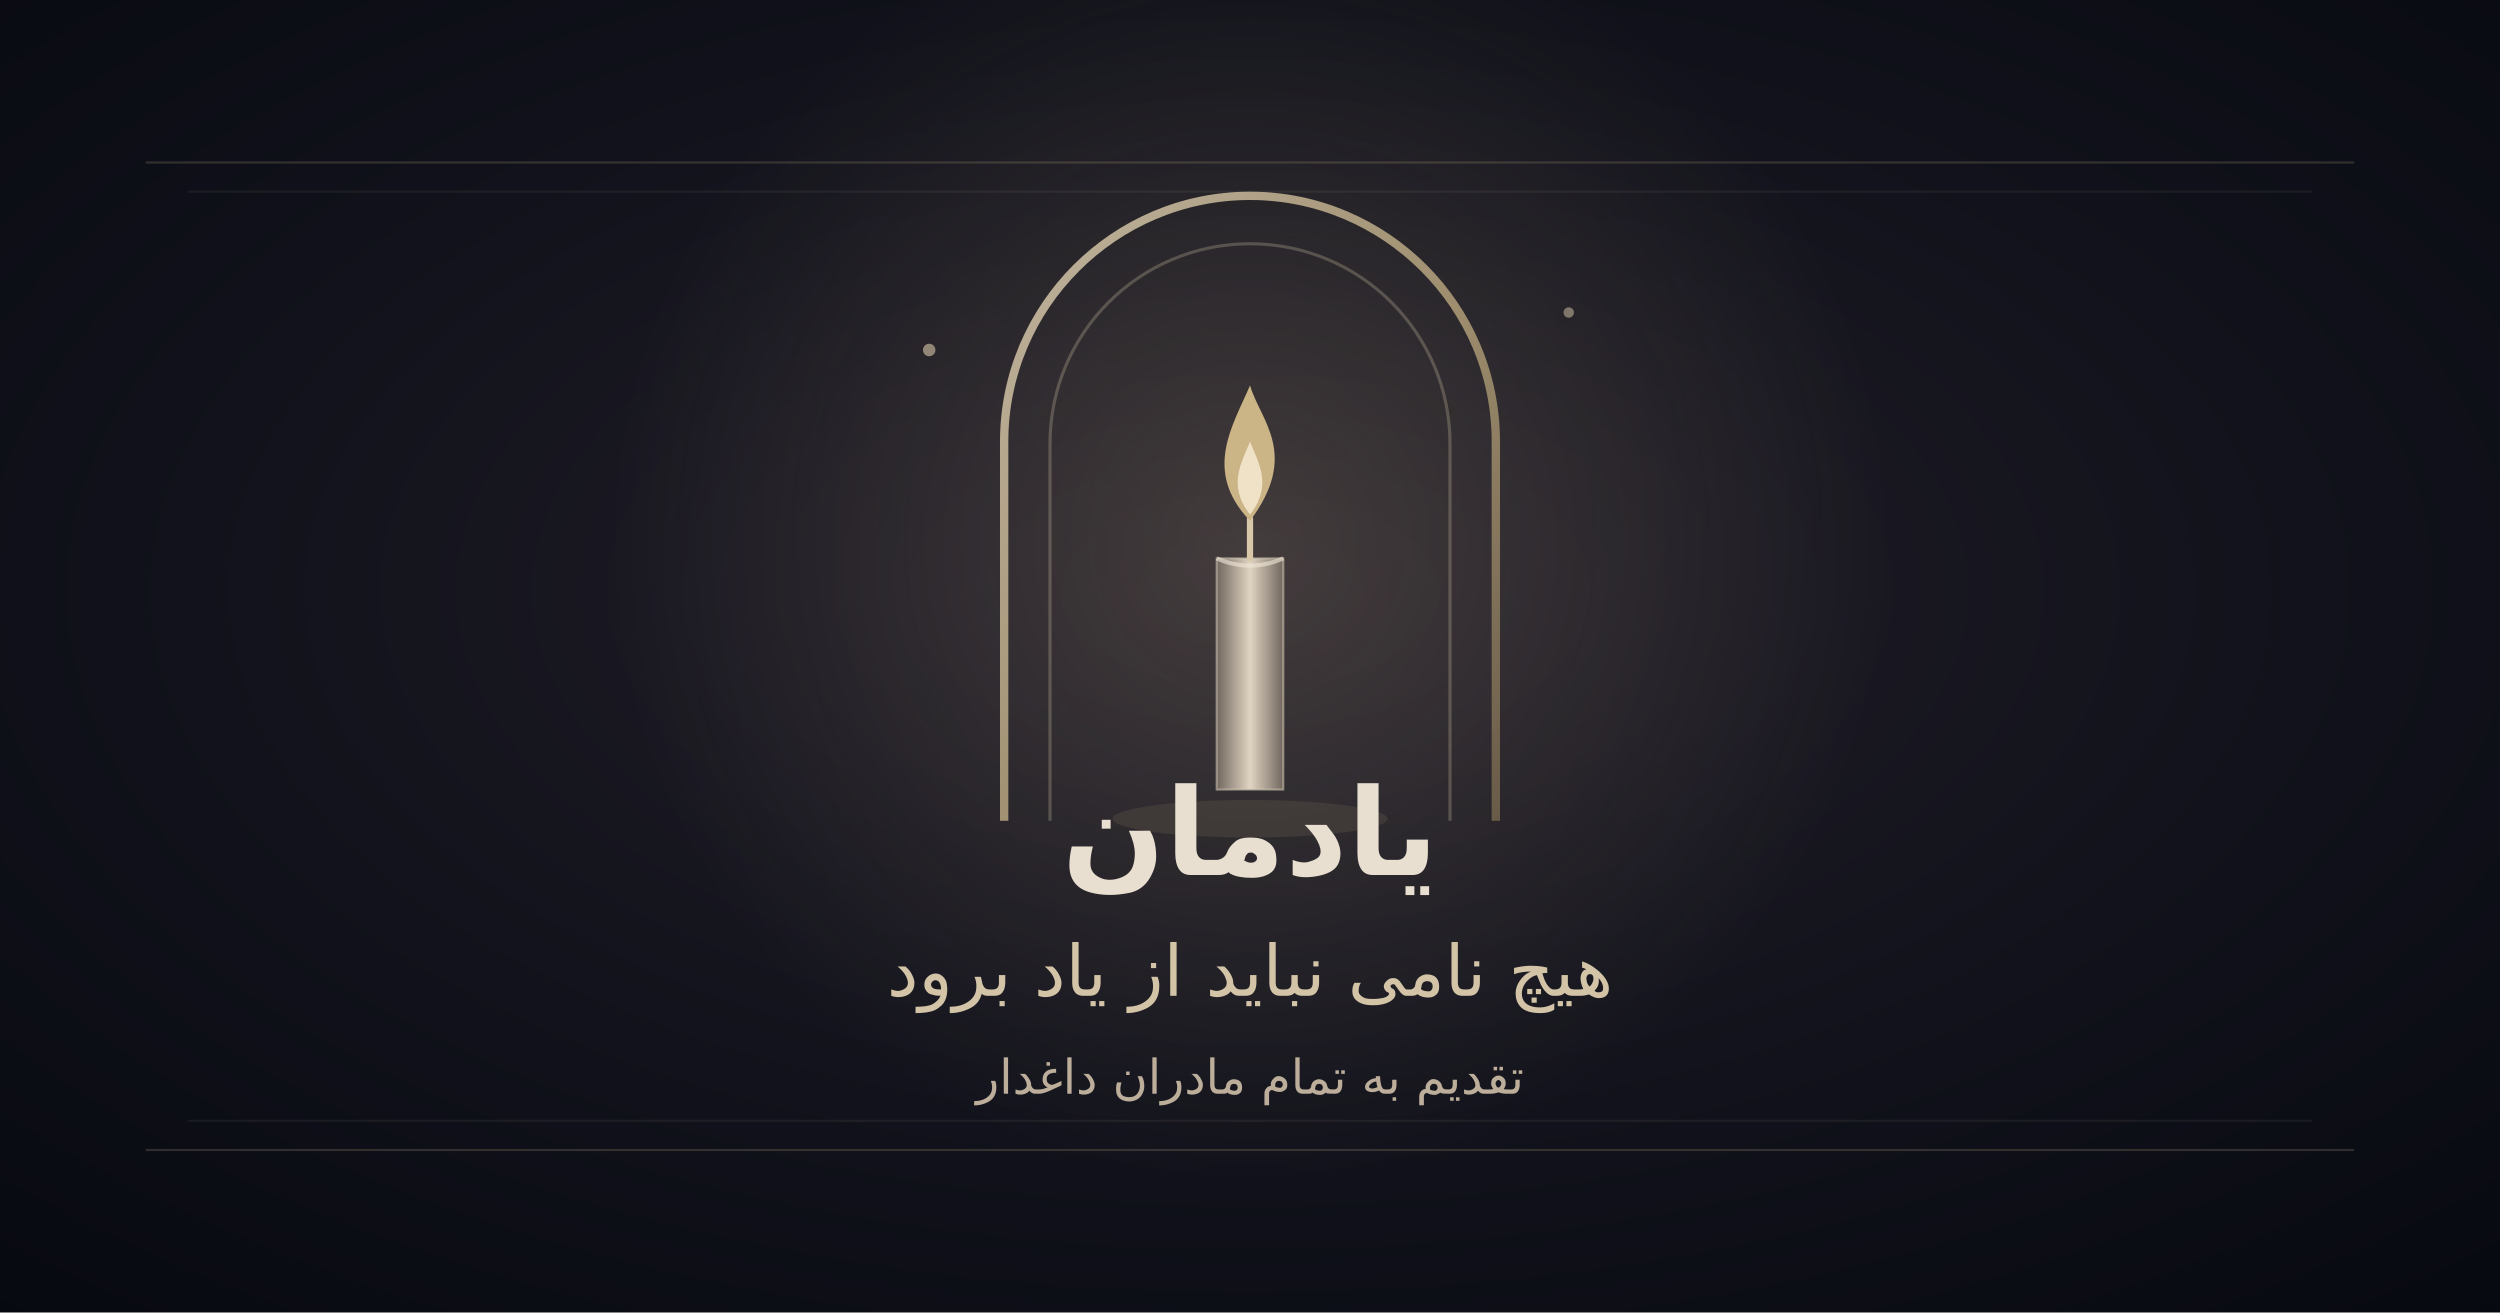
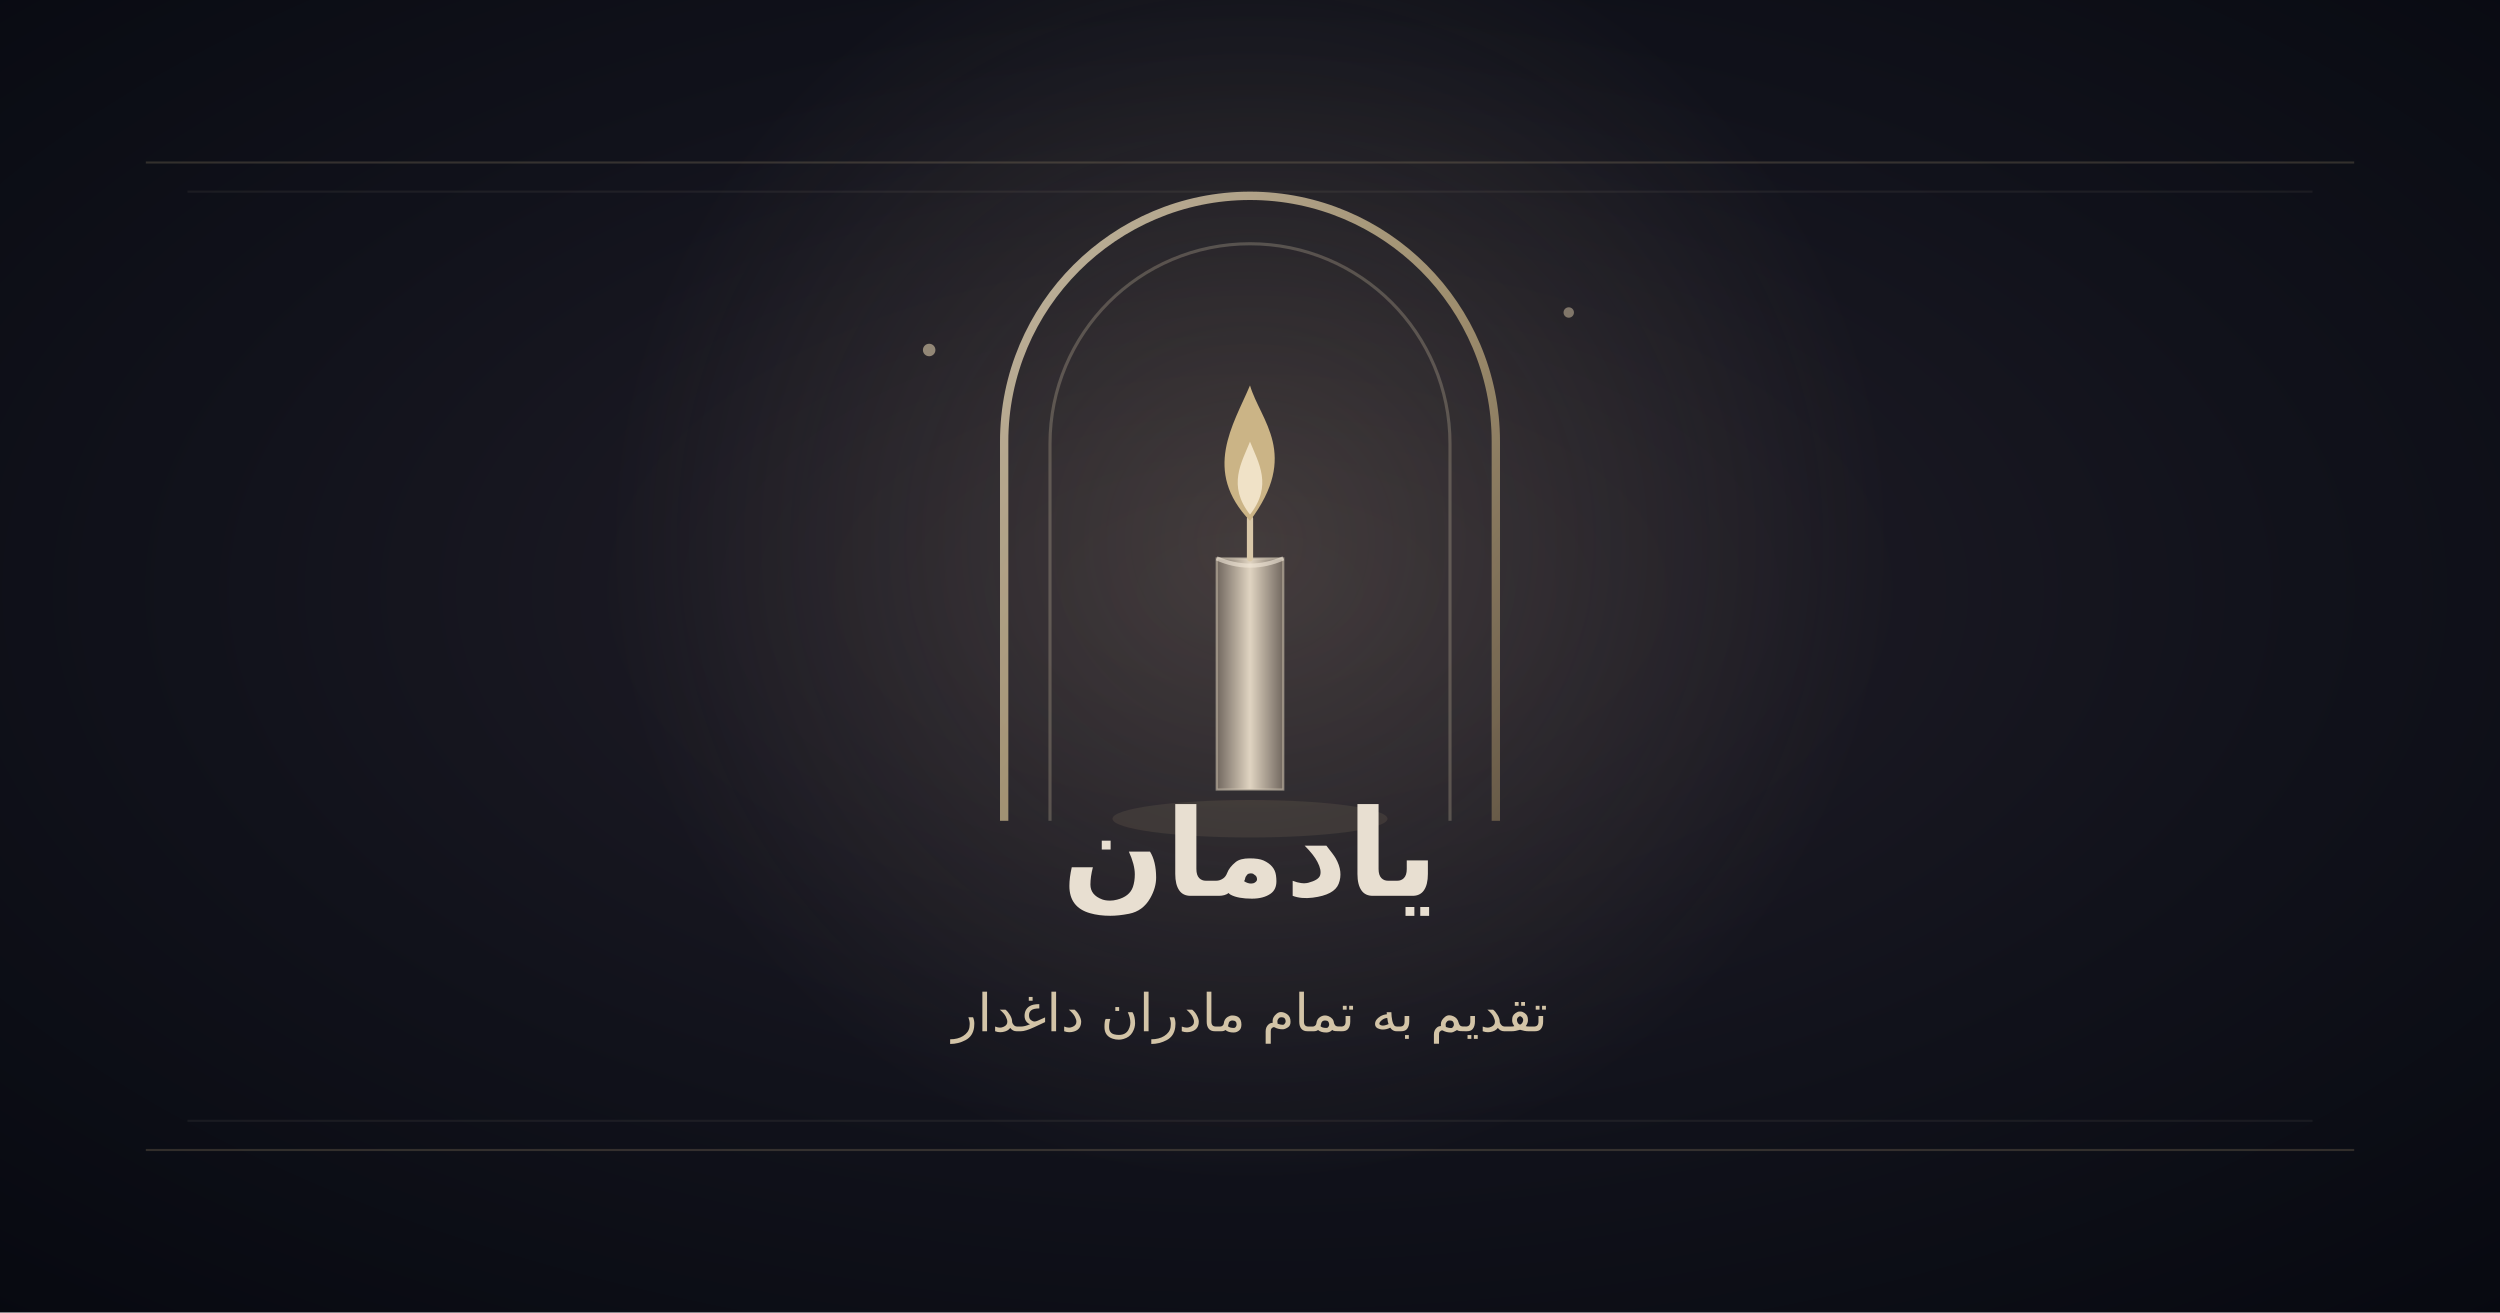
<svg xmlns="http://www.w3.org/2000/svg" width="1200" height="630" viewBox="0 0 1200 630" role="img" aria-labelledby="title desc">
  <defs>
    <radialGradient id="bg" cx="50%" cy="45%" r="75%">
      <stop stop-color="#24202a" />
      <stop offset=".56" stop-color="#11121b" />
      <stop offset="1" stop-color="#070910" />
    </radialGradient>
    <radialGradient id="light">
      <stop stop-color="#c7b18a" stop-opacity=".2" />
      <stop offset="1" stop-color="#c7b18a" stop-opacity="0" />
    </radialGradient>
    <linearGradient id="gold" x1="0" y1="0" x2="1" y2="1">
      <stop stop-color="#e7d9bd" />
      <stop offset=".55" stop-color="#bba77e" />
      <stop offset="1" stop-color="#78684f" />
    </linearGradient>
    <linearGradient id="wax" x1="0" y1="0" x2="1" y2="0">
      <stop stop-color="#71675f" />
      <stop offset=".5" stop-color="#e0d4c1" />
      <stop offset="1" stop-color="#71675f" />
    </linearGradient>
  </defs>
  <rect width="1200" height="630" fill="url(#bg)" />
  <circle cx="600" cy="260" r="310" fill="url(#light)" />
  <path d="M70 78h1060M70 552h1060" stroke="#bba77e" stroke-opacity=".22" />
  <path d="M90 92h1020M90 538h1020" stroke="#e1d2b5" stroke-opacity=".07" />
  <g transform="translate(600 220)">
    <path d="M-118 174V-8c0-65 53-118 118-118S118-73 118-8v182" fill="none" stroke="url(#gold)" stroke-width="4" opacity=".8" />
    <path d="M-96 174V-7c0-53 43-96 96-96s96 43 96 96v181" fill="none" stroke="#e2d3b5" stroke-width="1.5" opacity=".25" />
    <path d="M-143 174h286" stroke="url(#gold)" stroke-width="3" stroke-linecap="round" />
    <ellipse cy="173" rx="66" ry="9" fill="#bba77e" opacity=".12" />
    <path d="M-16 48h32v111h-32z" fill="url(#wax)" stroke="#e5d8c2" stroke-opacity=".5" />
    <path d="M-16 48q16 7 32 0" fill="none" stroke="#f2e8d8" stroke-width="2" opacity=".6" />
    <path d="M0 48V29" stroke="#d9c8a9" stroke-width="3" stroke-linecap="round" />
    <path d="M0 30c-23-24-8-46 0-65 5 17 24 33 0 65z" fill="#cbb486" />
    <path d="M0 27c-11-14-4-25 0-35 4 10 11 21 0 35z" fill="#f0e2c7" />
    <circle cx="-154" cy="-52" r="3" fill="#d9c8a9" opacity=".6" />
    <circle cx="153" cy="-70" r="2.5" fill="#d9c8a9" opacity=".5" />
  </g>
  <g fill="#e8dfd1" text-anchor="middle" font-family="Vazirmatn,Tahoma,sans-serif" direction="rtl">
-     <text x="600" y="420" font-size="58" font-weight="600">یادمان</text>
-     <text x="600" y="478" font-size="34" fill="#d3c4a7">هیچ نامی نباید از یاد برود</text>
-     <text x="600" y="525" font-size="23" fill="#bcae9a">تقدیم به تمام مادران داغدار</text>
+     <text x="600" y="430" font-size="58" font-weight="600">یادمان</text>
+     <text x="600" y="495" font-size="25" fill="#d3c4a7">تقدیم به تمام مادران داغدار</text>
  </g>
</svg>
